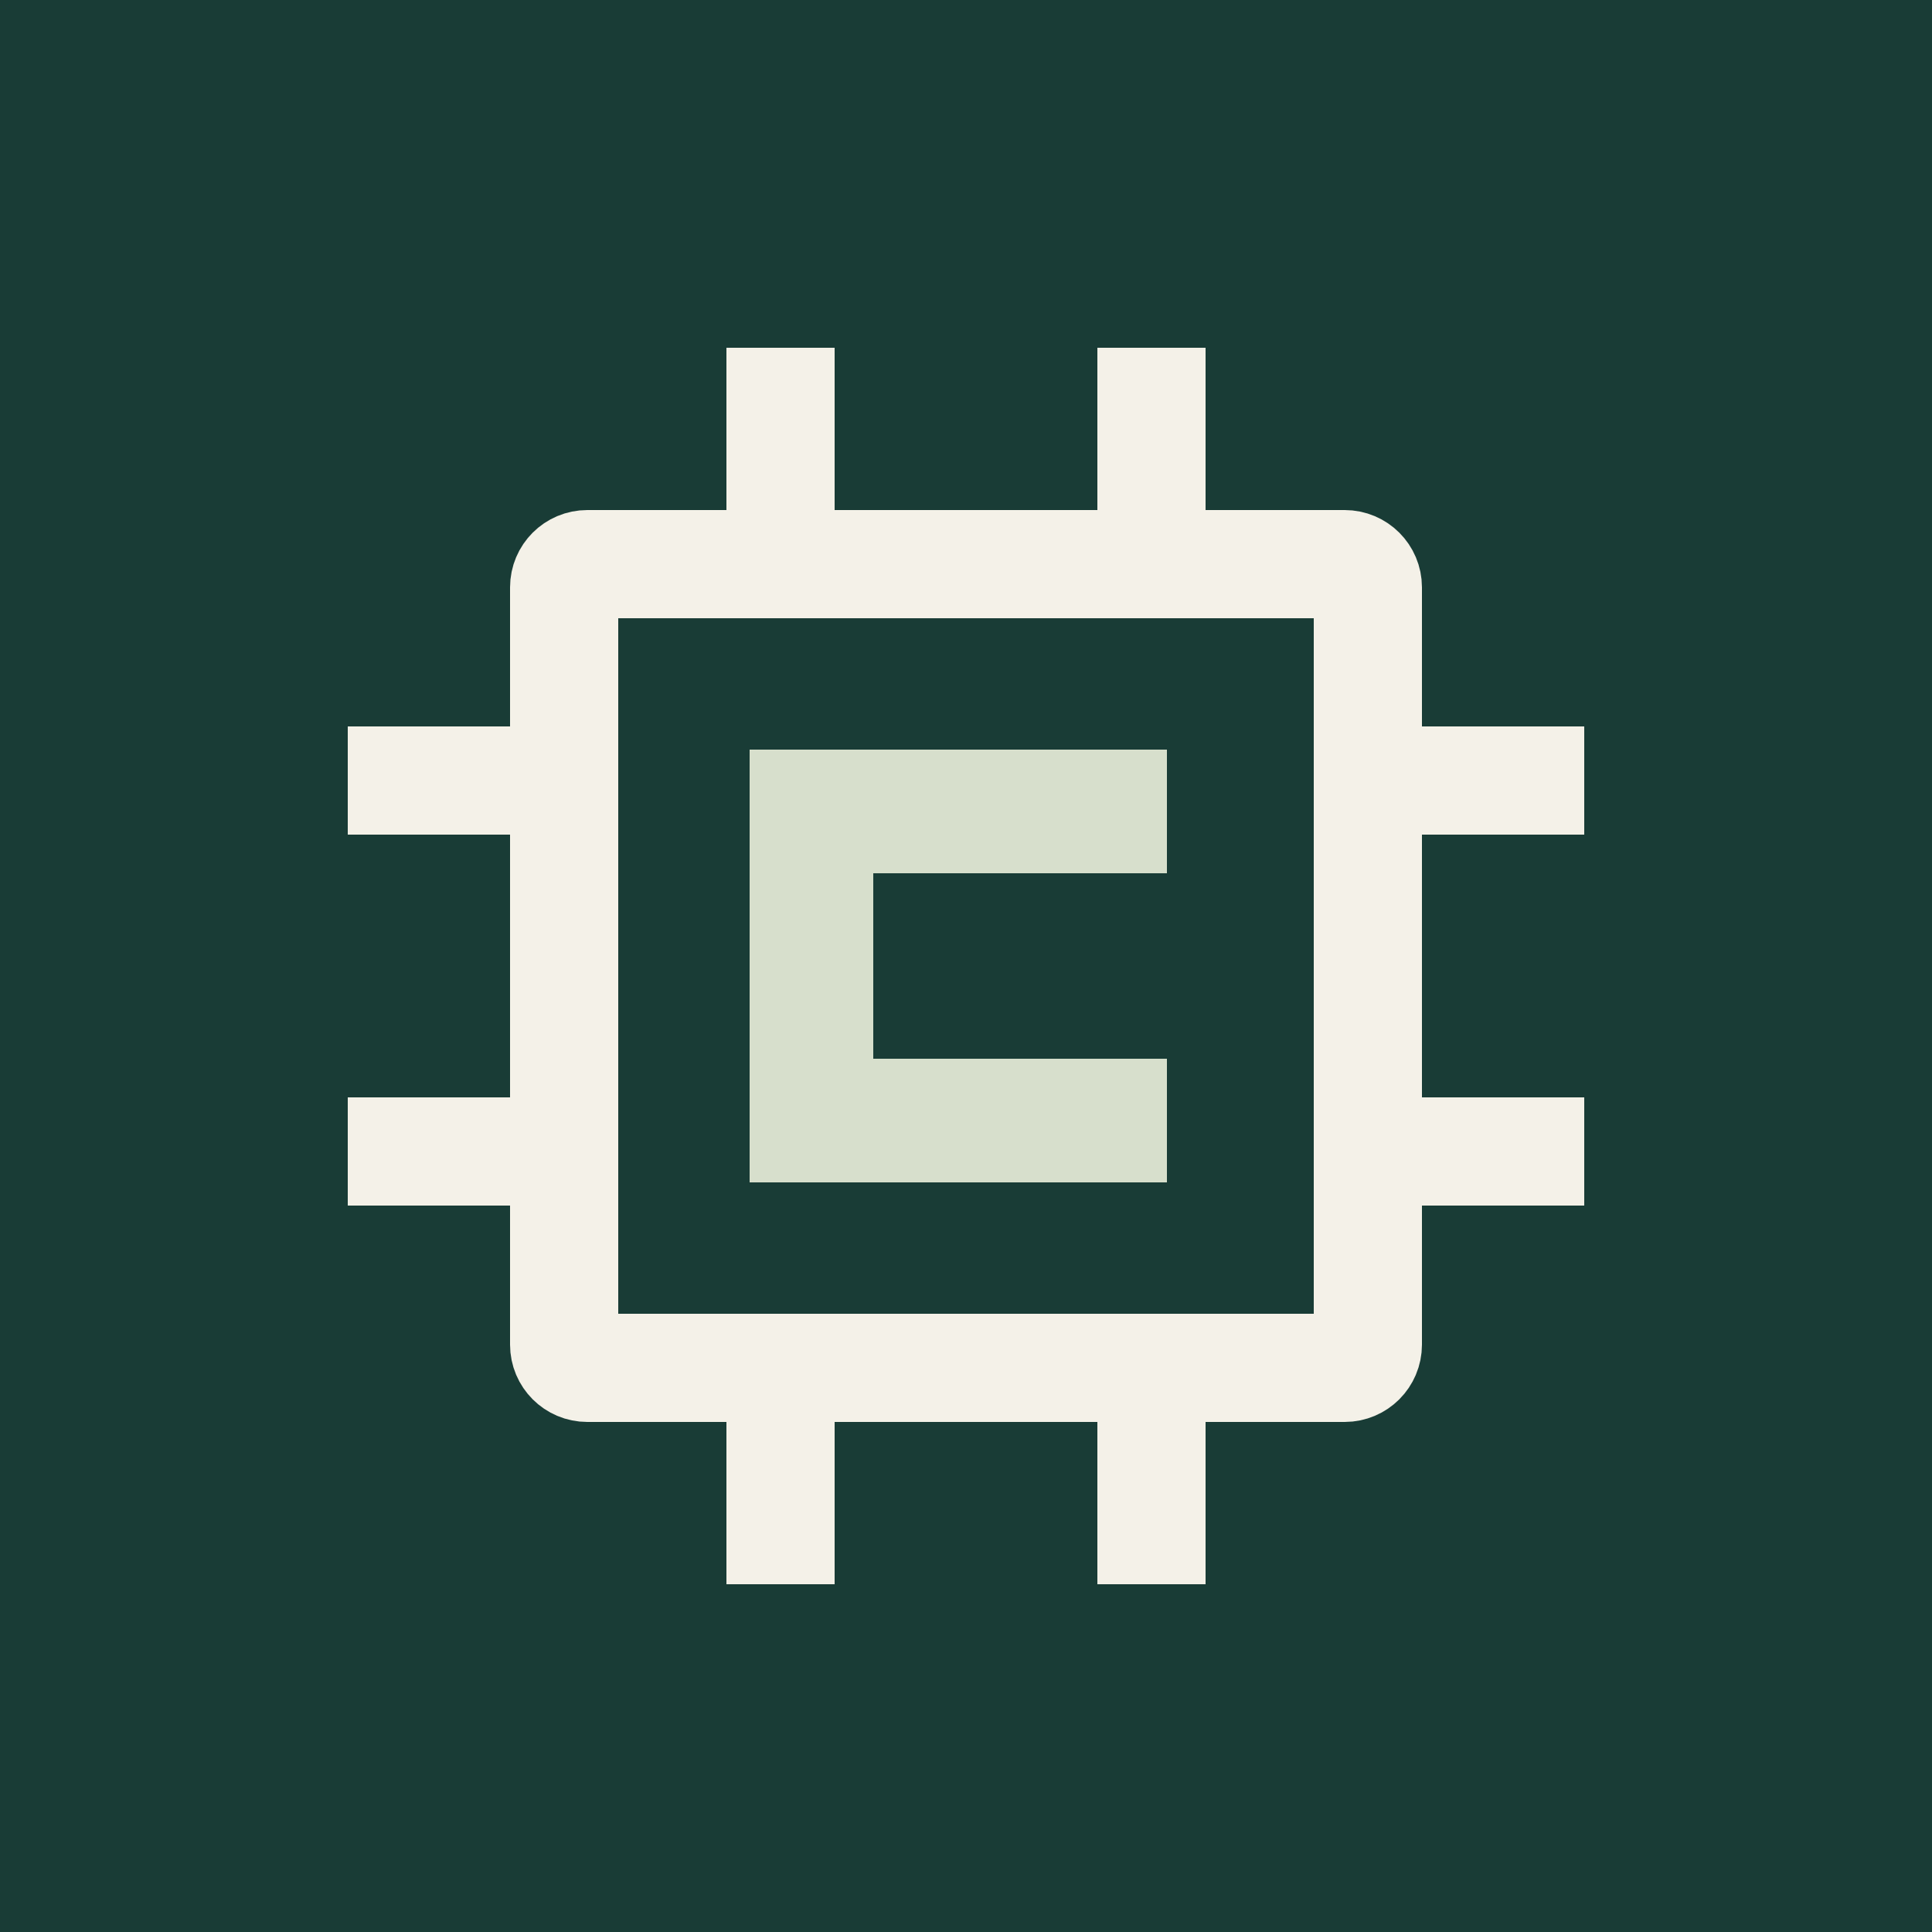
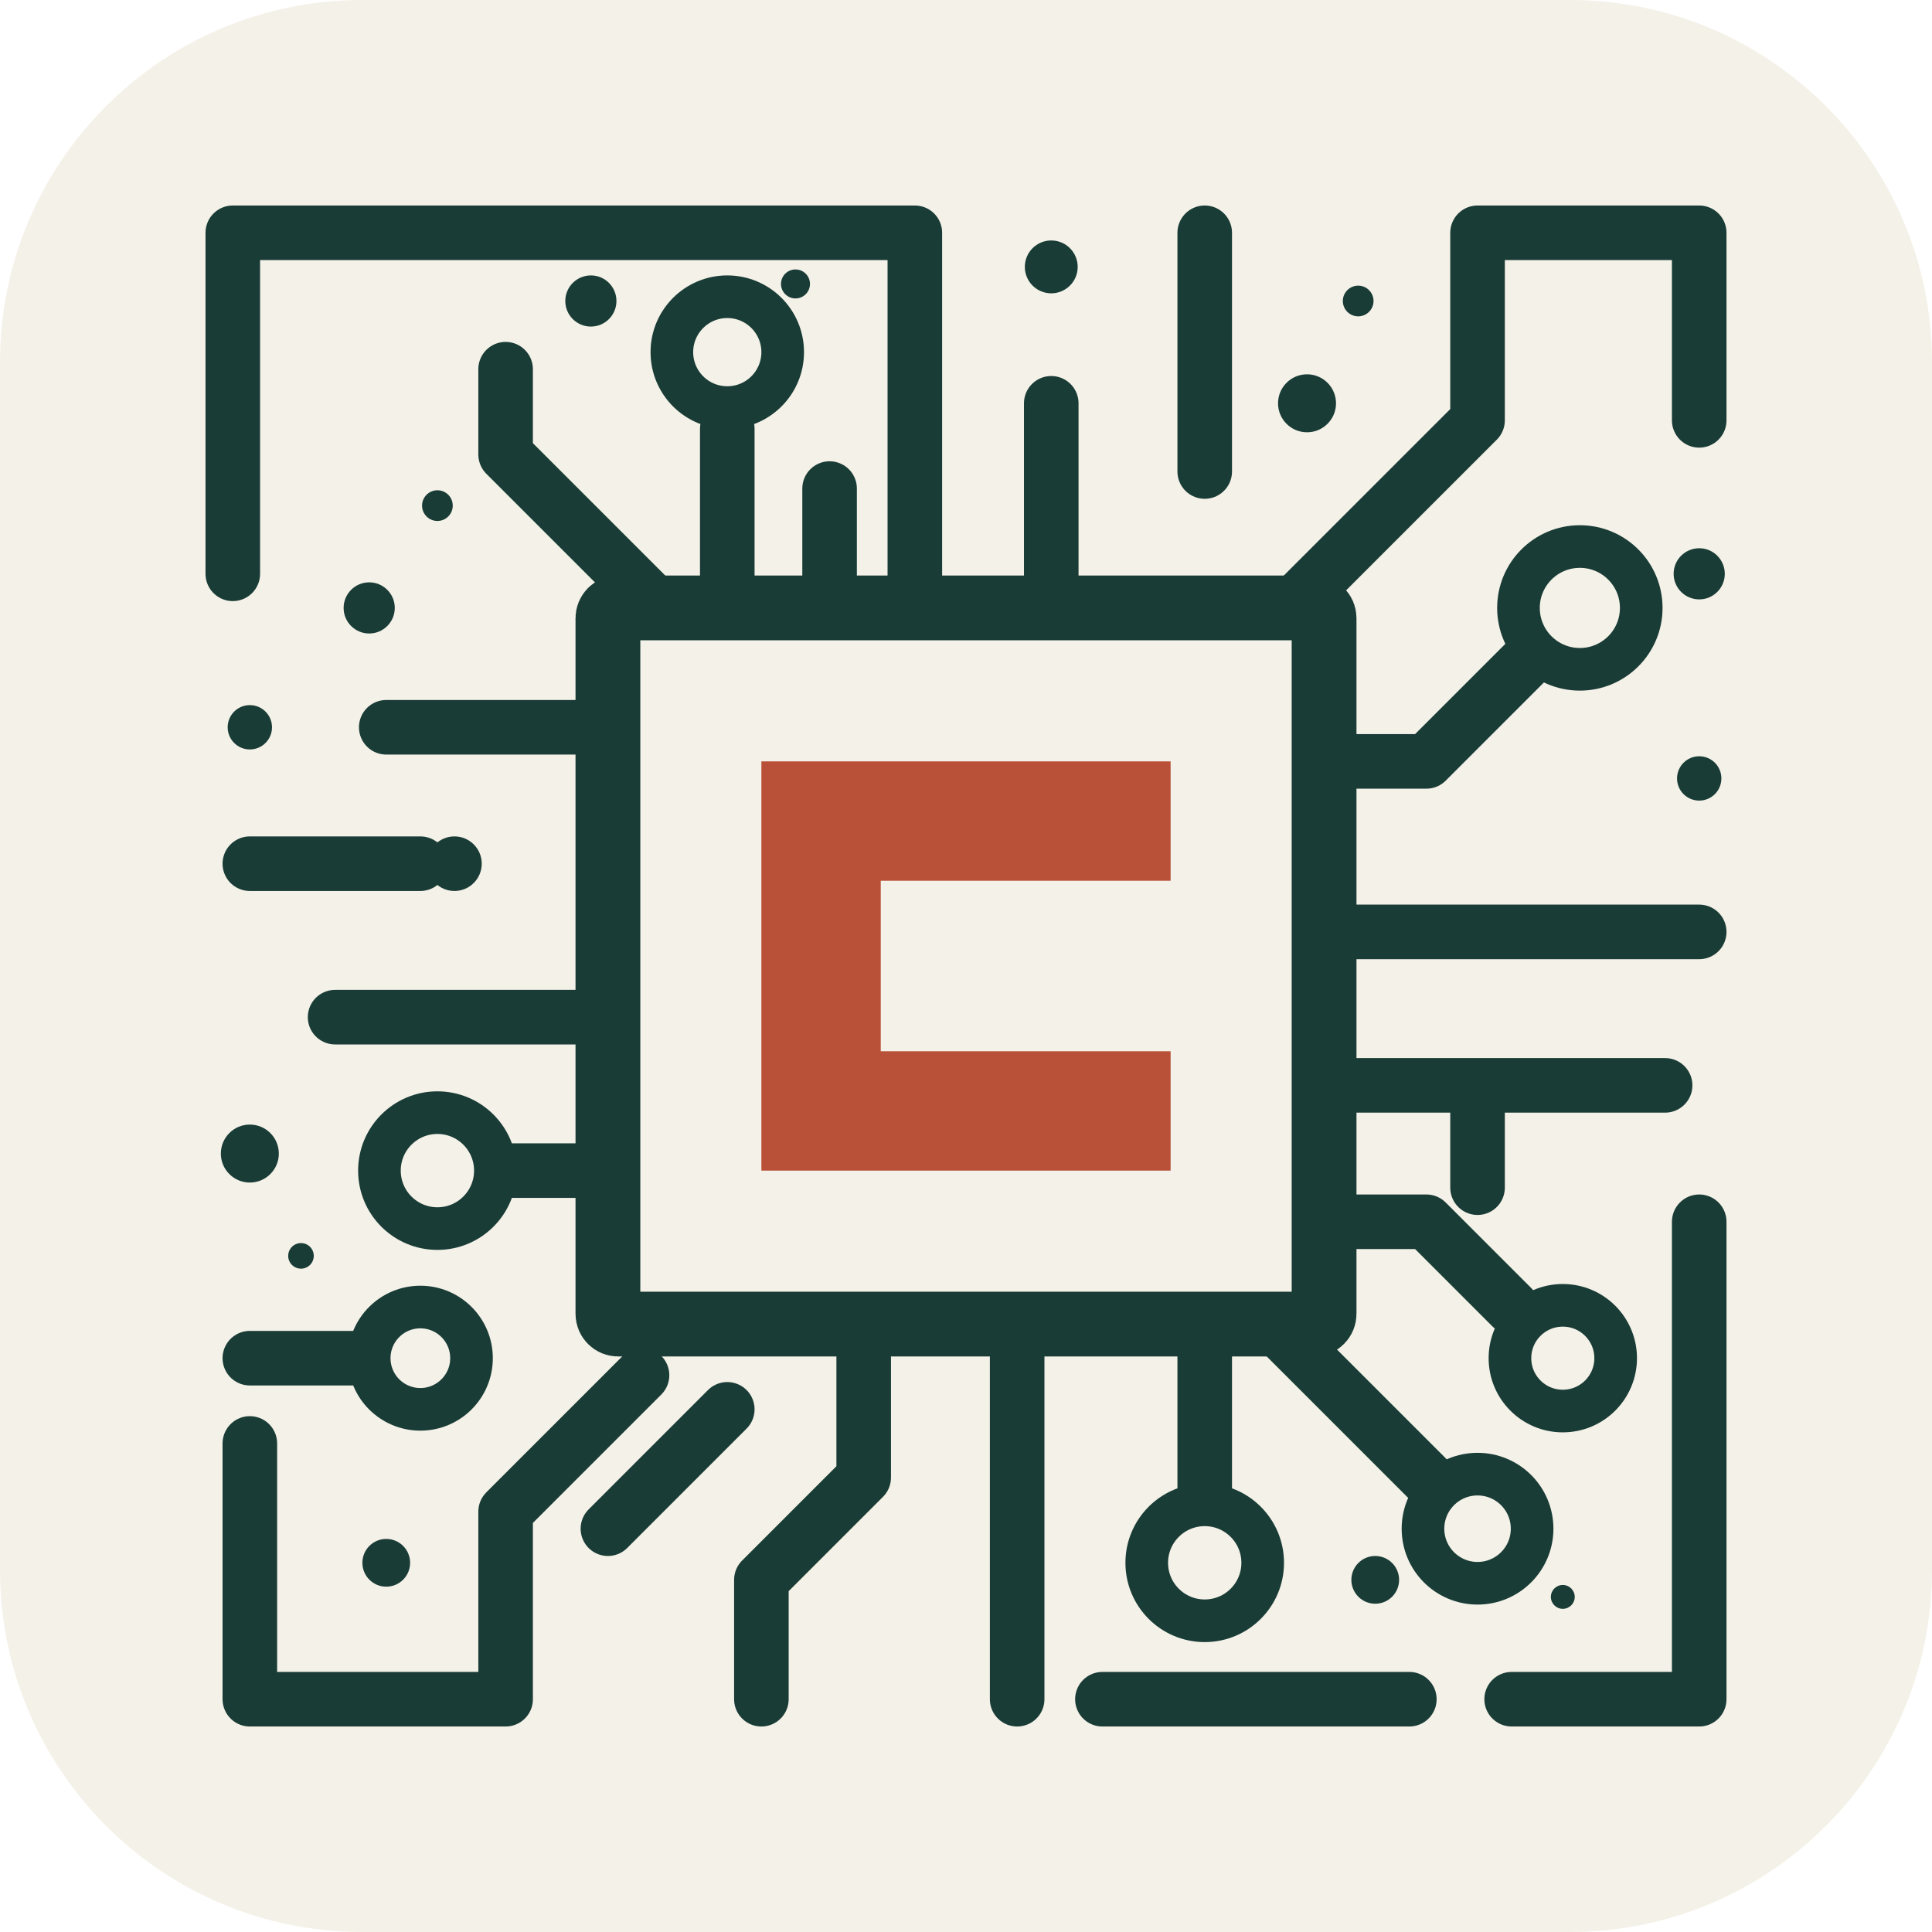
- <svg xmlns="http://www.w3.org/2000/svg" width="16" height="16" viewBox="0 0 16 16" role="img" aria-label="Chipstrat / Web icon / 16px / Fjord &amp; Clay">
-   <rect width="16" height="16" fill="#193C36" />
-   <g transform="translate(1.6 1.6) scale(0.128)">
-     <path d="M38 10V23M62 10V23M38 77V90M62 77V90M10 38H23M10 62H23M77 38H90M77 62H90" stroke="#F4F1E8" stroke-width="7" fill="none" />
-     <rect x="24" y="24" width="52" height="52" rx="1.5" fill="none" stroke="#F4F1E8" stroke-width="7" />
-     <path d="M63 36H36V64H63V56H44V44H63Z" fill="#D7DFCC" />
-   </g>
+ <svg xmlns="http://www.w3.org/2000/svg" viewBox="0 0 64 64">
+   <rect width="64" height="64" rx="12" fill="#F4F1E8" />
+   <svg x="5" y="5" width="54" height="54" viewBox="140 140 744 744">
+     <g transform="translate(122.88 122.88) scale(7.7824)">
+       <g fill="none" stroke="#193C36" stroke-width="3.2" stroke-linecap="round" stroke-linejoin="round">
+         <path d="M7 27V7H47V29" />
+         <path d="M32 29L23 20V15" />
+         <path d="M36 29V18.5" />
+         <path d="M42 29V22" />
+         <path d="M55 29V17" />
+         <path d="M64 21V7" />
+         <path d="M69 29L80 18V7H93V18" />
+         <path d="M71 38H77L83 32" />
+         <path d="M71 48H93" />
+         <path d="M71 57H91M80 57V63" />
+         <path d="M71 65H77L82 70" />
+         <path d="M68 71L77 80" />
+         <path d="M93 65V93H82" />
+         <path d="M76 93H58" />
+         <path d="M64 71V81" />
+         <path d="M53 71V93" />
+         <path d="M44 71V80L38 86V93" />
+         <path d="M36 76L29 83" />
+         <path d="M8 78V93H23V82L31 74" />
+         <path d="M8 73H14" />
+         <path d="M29 62H23" />
+         <path d="M29 53H13" />
+         <path d="M8 44H18" />
+         <path d="M29 36H16" />
+       </g>
+       <circle cx="36" cy="14" r="3.25" fill="none" stroke="#193C36" stroke-width="2.5" />
+       <circle cx="86" cy="29" r="3.6" fill="none" stroke="#193C36" stroke-width="2.5" />
+       <circle cx="85" cy="73" r="3.1" fill="none" stroke="#193C36" stroke-width="2.5" />
+       <circle cx="80" cy="83" r="3.2" fill="none" stroke="#193C36" stroke-width="2.5" />
+       <circle cx="64" cy="85" r="3.4" fill="none" stroke="#193C36" stroke-width="2.5" />
+       <circle cx="18" cy="73" r="3" fill="none" stroke="#193C36" stroke-width="2.5" />
+       <circle cx="19" cy="62" r="3.4" fill="none" stroke="#193C36" stroke-width="2.5" />
+       <circle cx="28" cy="11" r="1.5" fill="#193C36" />
+       <circle cx="19" cy="23" r="0.9" fill="#193C36" />
+       <circle cx="40" cy="10" r="0.85" fill="#193C36" />
+       <circle cx="55" cy="9" r="1.55" fill="#193C36" />
+       <circle cx="73" cy="11" r="0.9" fill="#193C36" />
+       <circle cx="70" cy="17" r="1.7" fill="#193C36" />
+       <circle cx="93" cy="27" r="1.5" fill="#193C36" />
+       <circle cx="93" cy="39" r="1.3" fill="#193C36" />
+       <circle cx="8" cy="61" r="1.7" fill="#193C36" />
+       <circle cx="11" cy="67" r="0.75" fill="#193C36" />
+       <circle cx="16" cy="85" r="1.4" fill="#193C36" />
+       <circle cx="74" cy="86" r="1.4" fill="#193C36" />
+       <circle cx="85" cy="87" r="0.7" fill="#193C36" />
+       <circle cx="15" cy="29" r="1.5" fill="#193C36" />
+       <circle cx="20" cy="44" r="1.6" fill="#193C36" />
+       <circle cx="8" cy="36" r="1.3" fill="#193C36" />
+       <rect x="29" y="29" width="42" height="42" rx=".6" fill="none" stroke="#193C36" stroke-width="3.8" />
+       <path d="M62 38H38V62H62V55H45V45H62Z" fill="#B95138" />
+     </g>
+   </svg>
</svg>
